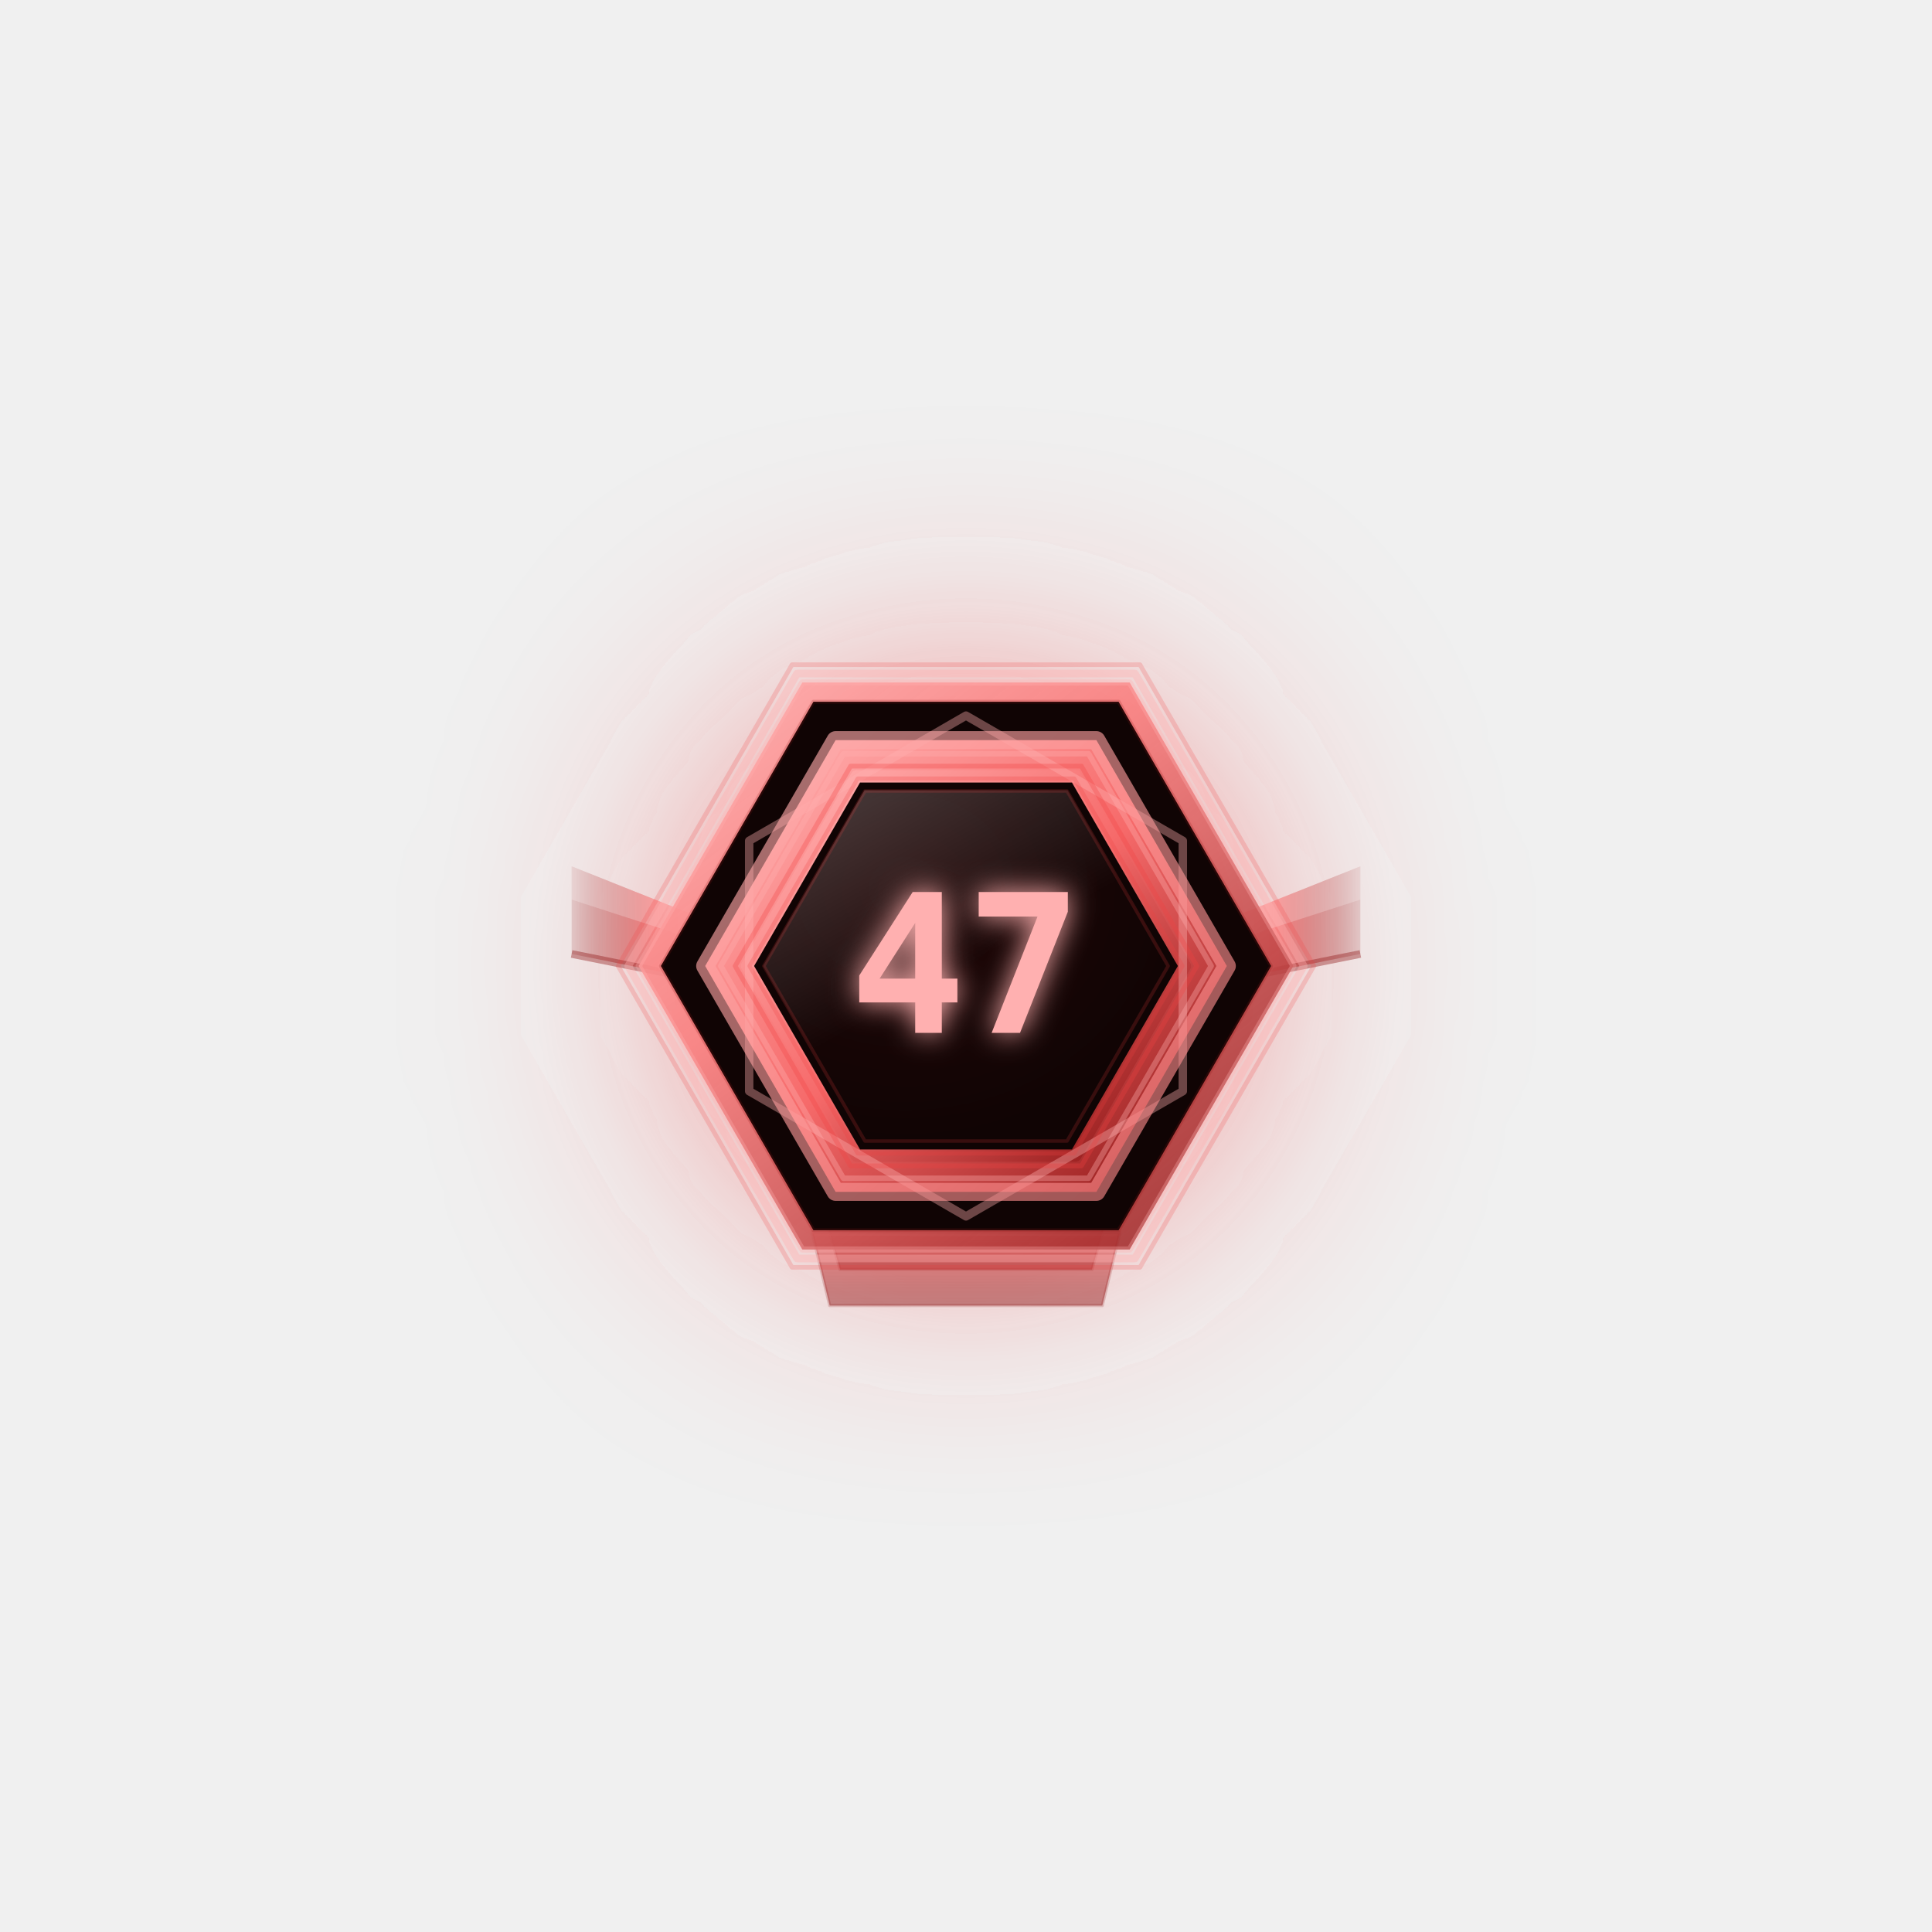
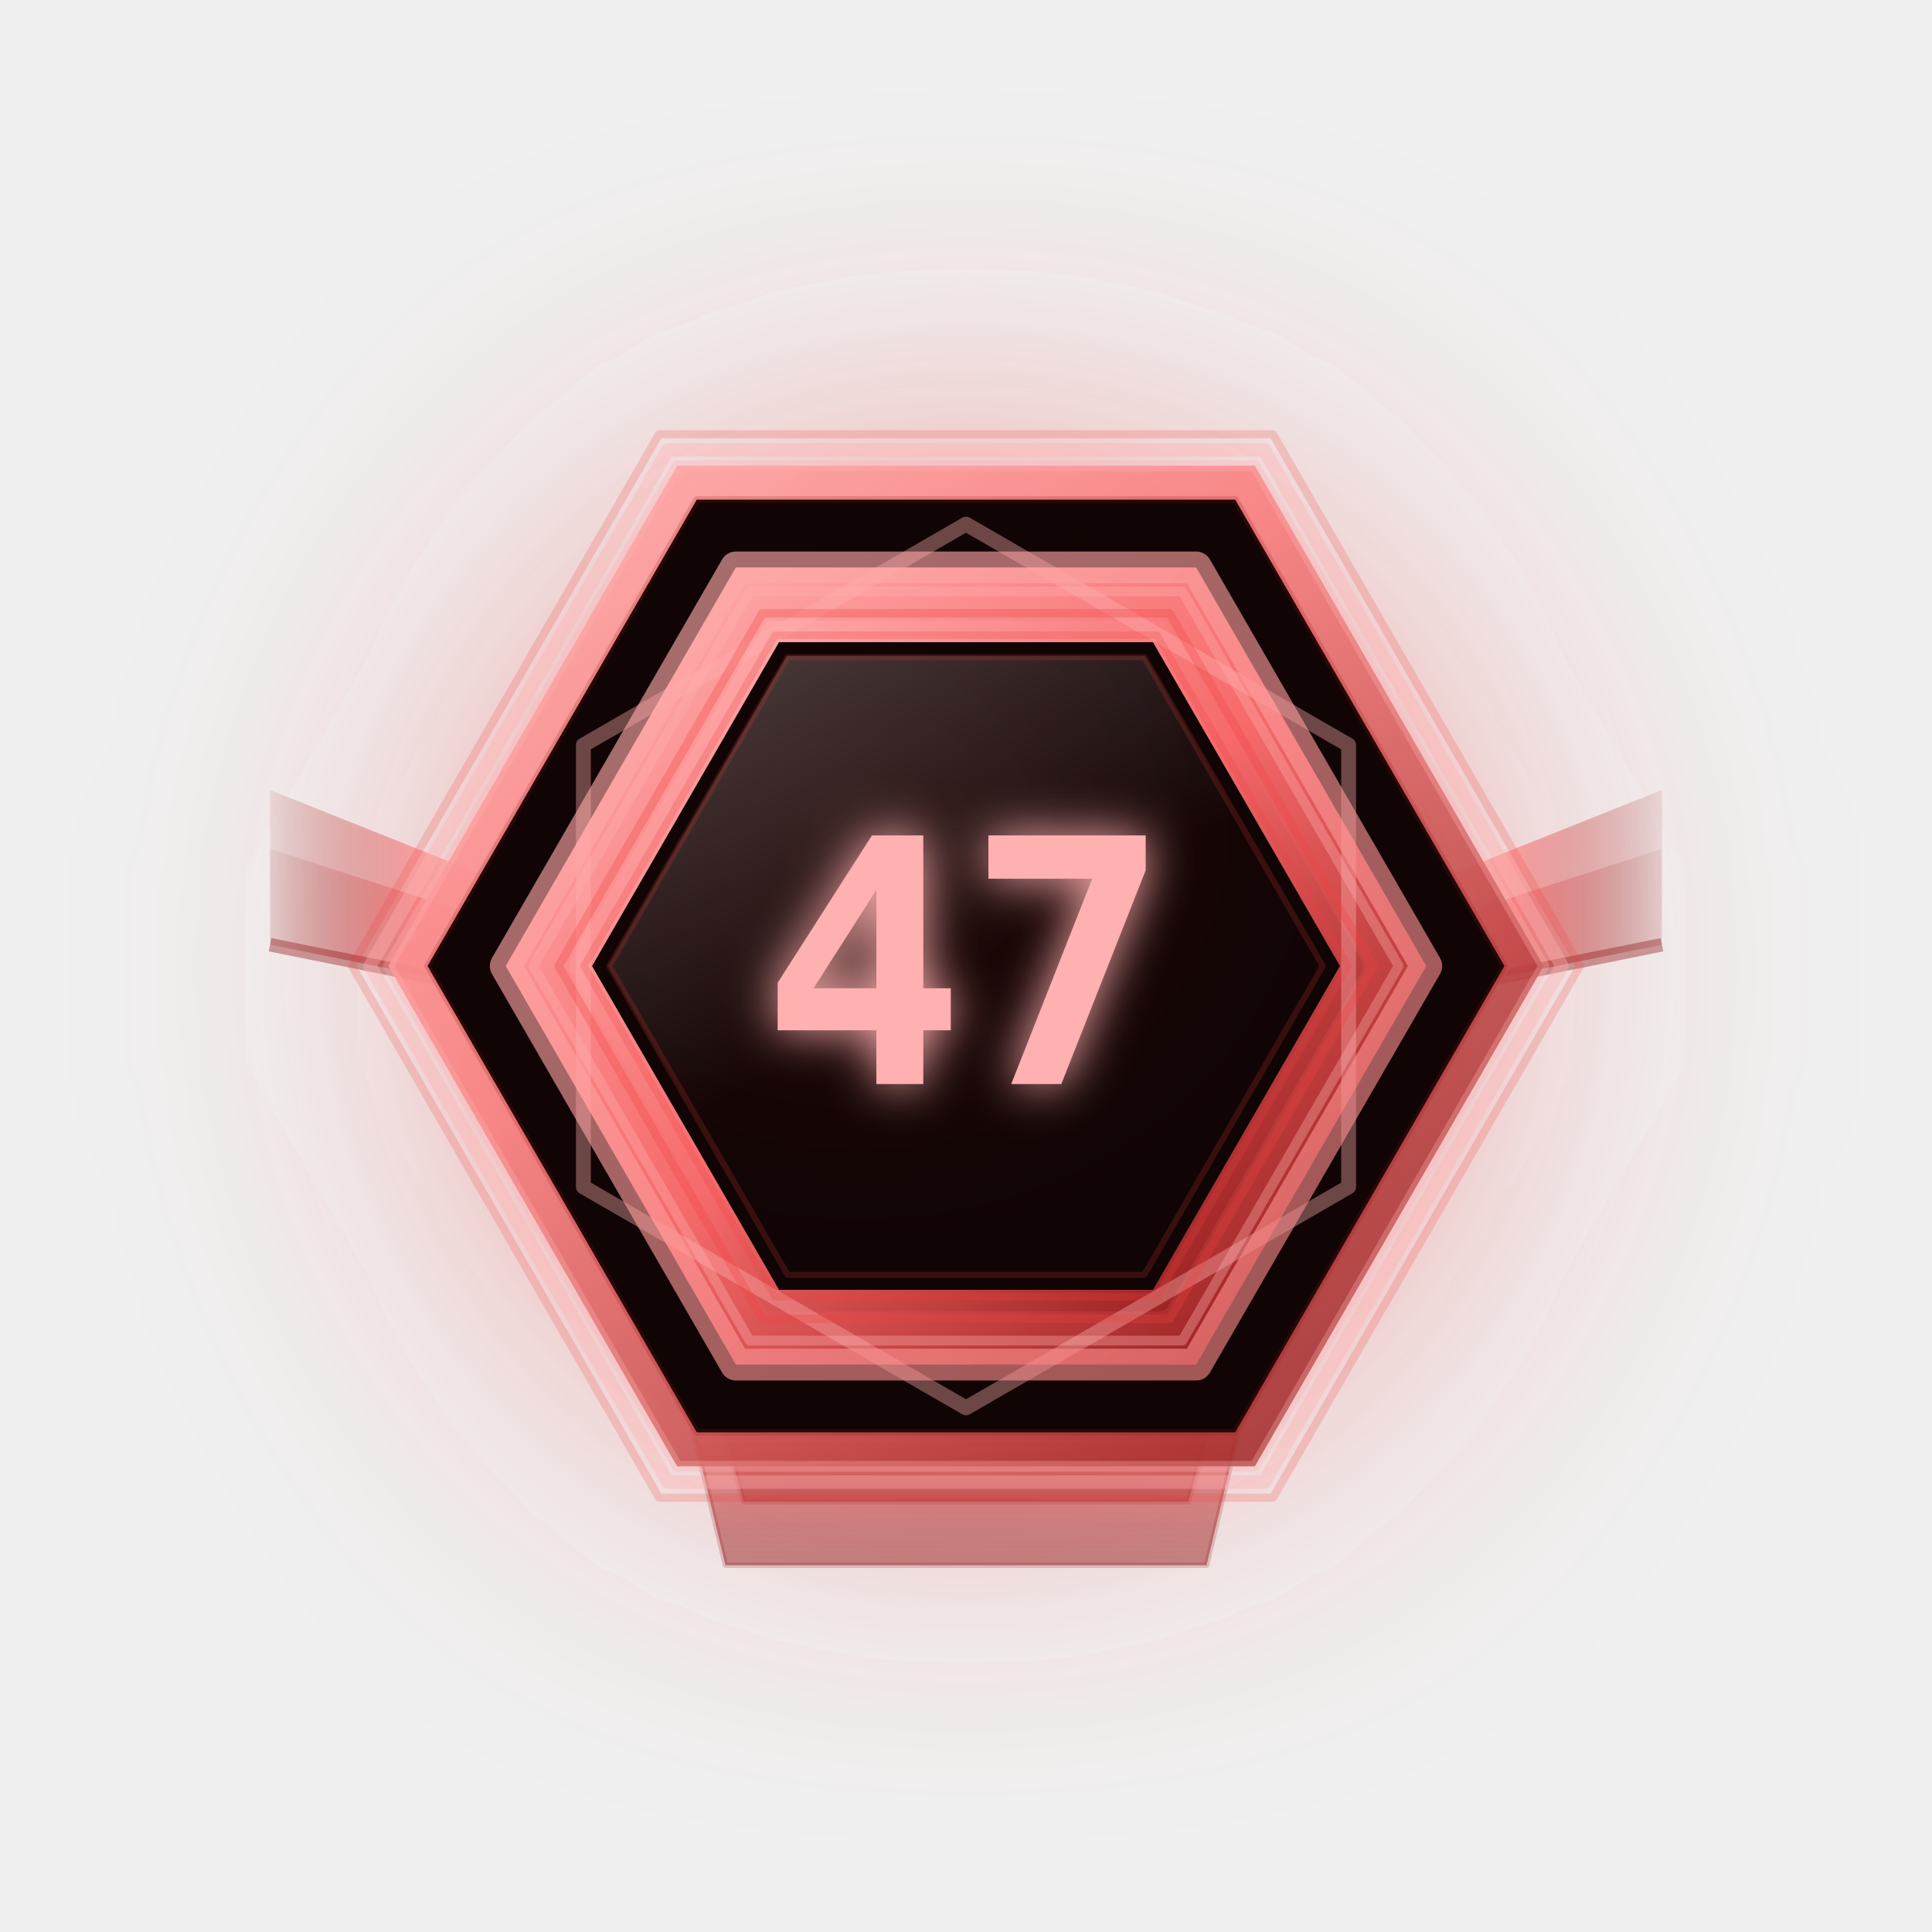
- <svg xmlns="http://www.w3.org/2000/svg" width="252" height="252" viewBox="-84 -84 252 252">
+ <svg xmlns="http://www.w3.org/2000/svg" width="142.80" height="142.80" viewBox="-29.40 -29.40 142.80 142.80">
  <defs>
    <radialGradient id="bg80w7m" cx="35%" cy="28%" r="72%">
      <stop offset="0%" stop-color="#200808" />
      <stop offset="100%" stop-color="#100404" />
    </radialGradient>
    <linearGradient id="rim80w7m" x1="5%" y1="5%" x2="95%" y2="95%">
      <stop offset="0%" stop-color="#ffb0b0" />
      <stop offset="50%" stop-color="#f66a6a" />
      <stop offset="100%" stop-color="#901818" />
    </linearGradient>
    <linearGradient id="transRing80w7m" x1="0%" y1="0%" x2="100%" y2="100%">
      <stop offset="0%" stop-color="#ffb0b0" />
      <stop offset="100%" stop-color="#f98383" />
    </linearGradient>
    <linearGradient id="sh80w7m" x1="18%" y1="0%" x2="82%" y2="100%">
      <stop offset="0%" stop-color="white" stop-opacity="0.2" />
      <stop offset="50%" stop-color="white" stop-opacity="0" />
    </linearGradient>
    <filter id="gl80w7m" x="-40%" y="-40%" width="180%" height="180%">
      <feGaussianBlur stdDeviation="1.8" result="b" />
      <feMerge>
        <feMergeNode in="b" />
        <feMergeNode in="SourceGraphic" />
      </feMerge>
    </filter>
    <filter id="halo80w7m" x="-150%" y="-150%" width="500%" height="500%">
      <feGaussianBlur stdDeviation="19" result="b" />
      <feMerge>
        <feMergeNode in="b" />
        <feMergeNode in="SourceGraphic" />
      </feMerge>
    </filter>
    <linearGradient id="pg80w7m_0" x1="5%" y1="0%" x2="95%" y2="100%">
      <stop offset="0%" stop-color="#ffb0b0" stop-opacity="0.95" />
      <stop offset="38%" stop-color="#f45f5f" stop-opacity="0.9" />
      <stop offset="100%" stop-color="#901818" stop-opacity="0.85" />
    </linearGradient>
    <linearGradient id="pg80w7m_1" x1="5%" y1="0%" x2="95%" y2="100%">
      <stop offset="0%" stop-color="#ffb0b0" stop-opacity="0.95" />
      <stop offset="38%" stop-color="#f45f5f" stop-opacity="0.9" />
      <stop offset="100%" stop-color="#901818" stop-opacity="0.85" />
    </linearGradient>
    <linearGradient id="pg80w7m_2" x1="5%" y1="0%" x2="95%" y2="100%">
      <stop offset="0%" stop-color="#ffb0b0" stop-opacity="0.95" />
      <stop offset="38%" stop-color="#f87e7e" stop-opacity="0.9" />
      <stop offset="100%" stop-color="#901818" stop-opacity="0.85" />
    </linearGradient>
    <linearGradient id="ap80w7m_0" x1="0%" y1="0%" x2="0%" y2="100%">
      <stop offset="0%" stop-color="#ffb0b0" />
      <stop offset="100%" stop-color="#901818" stop-opacity="0.65" />
    </linearGradient>
    <linearGradient id="ap80w7m_1" x1="0%" y1="0%" x2="0%" y2="100%">
      <stop offset="0%" stop-color="#f77676" />
      <stop offset="100%" stop-color="#901818" stop-opacity="0.65" />
    </linearGradient>
    <linearGradient id="ap80w7m_2" x1="0%" y1="0%" x2="0%" y2="100%">
      <stop offset="0%" stop-color="#f77676" />
      <stop offset="100%" stop-color="#901818" stop-opacity="0.65" />
    </linearGradient>
    <linearGradient id="cs80w7m_L0" x1="100%" y1="50%" x2="0%" y2="50%">
      <stop offset="0%" stop-color="#ffb0b0" stop-opacity="1.0" />
      <stop offset="55%" stop-color="#f77676" stop-opacity="0.88" />
      <stop offset="100%" stop-color="#901818" stop-opacity="0.15" />
    </linearGradient>
    <linearGradient id="cs80w7m_R0" x1="0%" y1="50%" x2="100%" y2="50%">
      <stop offset="0%" stop-color="#ffb0b0" stop-opacity="1.0" />
      <stop offset="55%" stop-color="#f77676" stop-opacity="0.88" />
      <stop offset="100%" stop-color="#901818" stop-opacity="0.15" />
    </linearGradient>
  </defs>
  <path d="M76.02,42.00L59.01,71.46L24.99,71.46L7.98,42.00L24.99,12.54L59.01,12.54Z" fill="#f04040" fill-opacity="0.8" filter="url(#halo80w7m)" />
  <path d="M59.01,71.46 L24.99,71.46 L26.93,76.91 L57.07,76.91 Z" fill="url(#ap80w7m_0)" opacity="0.9" />
  <path d="M59.01,71.46 L24.99,71.46" fill="none" stroke="#ffb0b0" stroke-width="0.9" stroke-opacity="0.52" stroke-linejoin="round" />
  <path d="M59.01,71.46 L24.99,71.46 L26.93,76.91 L57.07,76.91 Z" fill="none" stroke="#901818" stroke-width="0.4" stroke-opacity="0.2" stroke-linejoin="round" />
  <path d="M60.54,74.11 L23.46,74.11 L25.57,81.60 L58.43,81.60 Z" fill="url(#ap80w7m_1)" opacity="0.82" />
  <path d="M60.54,74.11 L23.46,74.11" fill="none" stroke="#ffb0b0" stroke-width="0.9" stroke-opacity="0.42" stroke-linejoin="round" />
  <path d="M60.54,74.11 L23.46,74.11 L25.57,81.60 L58.43,81.60 Z" fill="none" stroke="#901818" stroke-width="0.4" stroke-opacity="0.2" stroke-linejoin="round" />
  <path d="M62.07,76.77 L21.93,76.77 L24.22,86.29 L59.78,86.29 Z" fill="url(#ap80w7m_2)" opacity="0.74" />
  <path d="M62.07,76.77 L21.93,76.77" fill="none" stroke="#ffb0b0" stroke-width="0.9" stroke-opacity="0.32" stroke-linejoin="round" />
  <path d="M62.07,76.77 L21.93,76.77 L24.22,86.29 L59.78,86.29 Z" fill="none" stroke="#901818" stroke-width="0.4" stroke-opacity="0.2" stroke-linejoin="round" />
  <polygon points="14.85,38.69 14.85,45.31 -9.44,40.43 -9.44,29.00" fill="url(#cs80w7m_L0)" />
  <polygon points="69.15,38.69 69.15,45.31 93.44,40.43 93.44,29.00" fill="url(#cs80w7m_R0)" />
  <polygon points="14.85,38.69 14.85,41.20 -9.44,33.34 -9.44,29.00" fill="white" opacity="0.22" />
  <polygon points="69.15,38.69 69.15,41.20 93.44,33.34 93.44,29.00" fill="white" opacity="0.22" />
  <line x1="14.85" y1="45.31" x2="-9.44" y2="40.43" stroke="#901818" stroke-width="1.0" stroke-opacity="0.4" />
  <line x1="69.15" y1="45.31" x2="93.44" y2="40.43" stroke="#901818" stroke-width="1.0" stroke-opacity="0.4" />
  <path d="M78.91,42.00L60.46,73.97L23.54,73.97L5.09,42.00L23.54,10.03L60.46,10.03Z" fill="url(#pg80w7m_0)" />
  <path d="M76.02,42.00L59.01,71.46L24.99,71.46L7.98,42.00L24.99,12.54L59.01,12.54Z" fill="#100404" />
  <path d="M78.91,42.00L60.46,73.97L23.54,73.97L5.09,42.00L23.54,10.03L60.46,10.03Z" fill="none" stroke="#ffb0b0" stroke-width="0.8" stroke-opacity="0.48" stroke-linejoin="round" />
  <path d="M76.02,42.00L59.01,71.46L24.99,71.46L7.98,42.00L24.99,12.54L59.01,12.54Z" fill="none" stroke="#901818" stroke-width="0.5" stroke-opacity="0.28" stroke-linejoin="round" />
  <path d="M81.80,42.00L61.90,76.47L22.10,76.47L2.20,42.00L22.10,7.53L61.90,7.53Z" fill="url(#pg80w7m_1)" />
  <path d="M78.91,42.00L60.46,73.97L23.54,73.97L5.09,42.00L23.54,10.03L60.46,10.03Z" fill="#100404" />
  <path d="M81.80,42.00L61.90,76.47L22.10,76.47L2.20,42.00L22.10,7.53L61.90,7.53Z" fill="none" stroke="#ffb0b0" stroke-width="0.8" stroke-opacity="0.4" stroke-linejoin="round" />
  <path d="M78.91,42.00L60.46,73.97L23.54,73.97L5.09,42.00L23.54,10.03L60.46,10.03Z" fill="none" stroke="#901818" stroke-width="0.5" stroke-opacity="0.24" stroke-linejoin="round" />
  <path d="M84.70,42.00L63.35,78.98L20.65,78.98L-0.70,42.00L20.65,5.02L63.35,5.02Z" fill="url(#pg80w7m_2)" />
  <path d="M81.80,42.00L61.90,76.47L22.10,76.47L2.20,42.00L22.10,7.53L61.90,7.53Z" fill="#100404" />
  <path d="M84.70,42.00L63.35,78.98L20.65,78.98L-0.70,42.00L20.65,5.02L63.35,5.02Z" fill="none" stroke="#ffb0b0" stroke-width="0.8" stroke-opacity="0.32" stroke-linejoin="round" />
  <path d="M81.80,42.00L61.90,76.47L22.10,76.47L2.20,42.00L22.10,7.53L61.90,7.53Z" fill="none" stroke="#901818" stroke-width="0.5" stroke-opacity="0.2" stroke-linejoin="round" />
  <path d="M86.06,42.00L64.03,80.15L19.97,80.15L-2.06,42.00L19.97,3.85L64.03,3.85Z" fill="none" stroke="#ffb0b0" stroke-width="1.0" stroke-opacity="0.38" stroke-linejoin="round" />
  <path d="M87.38,42.00L64.69,81.30L19.31,81.30L-3.38,42.00L19.31,2.70L64.69,2.70Z" fill="none" stroke="#f04040" stroke-width="0.6" stroke-opacity="0.2" stroke-linejoin="round" />
  <path d="M76.02,42.00L59.01,71.46L24.99,71.46L7.98,42.00L24.99,12.54L59.01,12.54Z" fill="url(#rim80w7m)" />
  <path d="M70.56,42.00L56.28,66.73L27.72,66.73L13.44,42.00L27.72,17.27L56.28,17.27Z" fill="#100404" />
  <path d="M70.56,42.00L56.28,66.73L27.72,66.73L13.44,42.00L27.72,17.27L56.28,17.27Z" fill="none" stroke="url(#rim80w7m)" stroke-width="1.596" stroke-linejoin="round" />
  <path d="M68.46,42.00L55.23,64.92L28.77,64.92L15.54,42.00L28.77,19.08L55.23,19.08Z" fill="url(#bg80w7m)" />
  <path d="M68.46,42.00L55.23,64.92L28.77,64.92L15.54,42.00L28.77,19.08L55.23,19.08Z" fill="url(#sh80w7m)" />
  <path d="M70.28,58.33L42.00,74.66L13.72,58.33L13.72,25.67L42.00,9.34L70.28,25.67Z" fill="none" stroke="#ffb0b0" stroke-width="1.1" stroke-opacity="0.39" stroke-linejoin="round" />
  <path d="M76.02,42.00L59.01,71.46L24.99,71.46L7.98,42.00L24.99,12.54L59.01,12.54Z" fill="none" stroke="url(#transRing80w7m)" stroke-width="2.352" stroke-opacity="0.63" stroke-linejoin="round" />
  <path d="M73.98,42.00L57.99,69.69L26.01,69.69L10.02,42.00L26.01,14.31L57.99,14.31Z" fill="none" stroke="#ffb0b0" stroke-width="0.72" stroke-opacity="0.36" stroke-linejoin="round" />
  <path d="M72.11,42.00L57.05,68.07L26.95,68.07L11.89,42.00L26.95,15.93L57.05,15.93Z" fill="none" stroke="#f04040" stroke-width="0.63" stroke-opacity="0.3" stroke-linejoin="round" />
  <path d="M70.24,42.00L56.12,66.45L27.88,66.45L13.76,42.00L27.88,17.55L56.12,17.55Z" fill="none" stroke="#f04040" stroke-width="0.54" stroke-opacity="0.24" stroke-linejoin="round" />
  <path d="M68.37,42.00L55.18,64.83L28.82,64.83L15.63,42.00L28.82,19.17L55.18,19.17Z" fill="none" stroke="#f04040" stroke-width="0.45" stroke-opacity="0.18" stroke-linejoin="round" />
  <text x="42" y="42" text-anchor="middle" dominant-baseline="central" font-family="Orbitron,monospace" font-weight="900" font-size="25.2" fill="#ffb0b0" filter="url(#gl80w7m)">47</text>
</svg>
